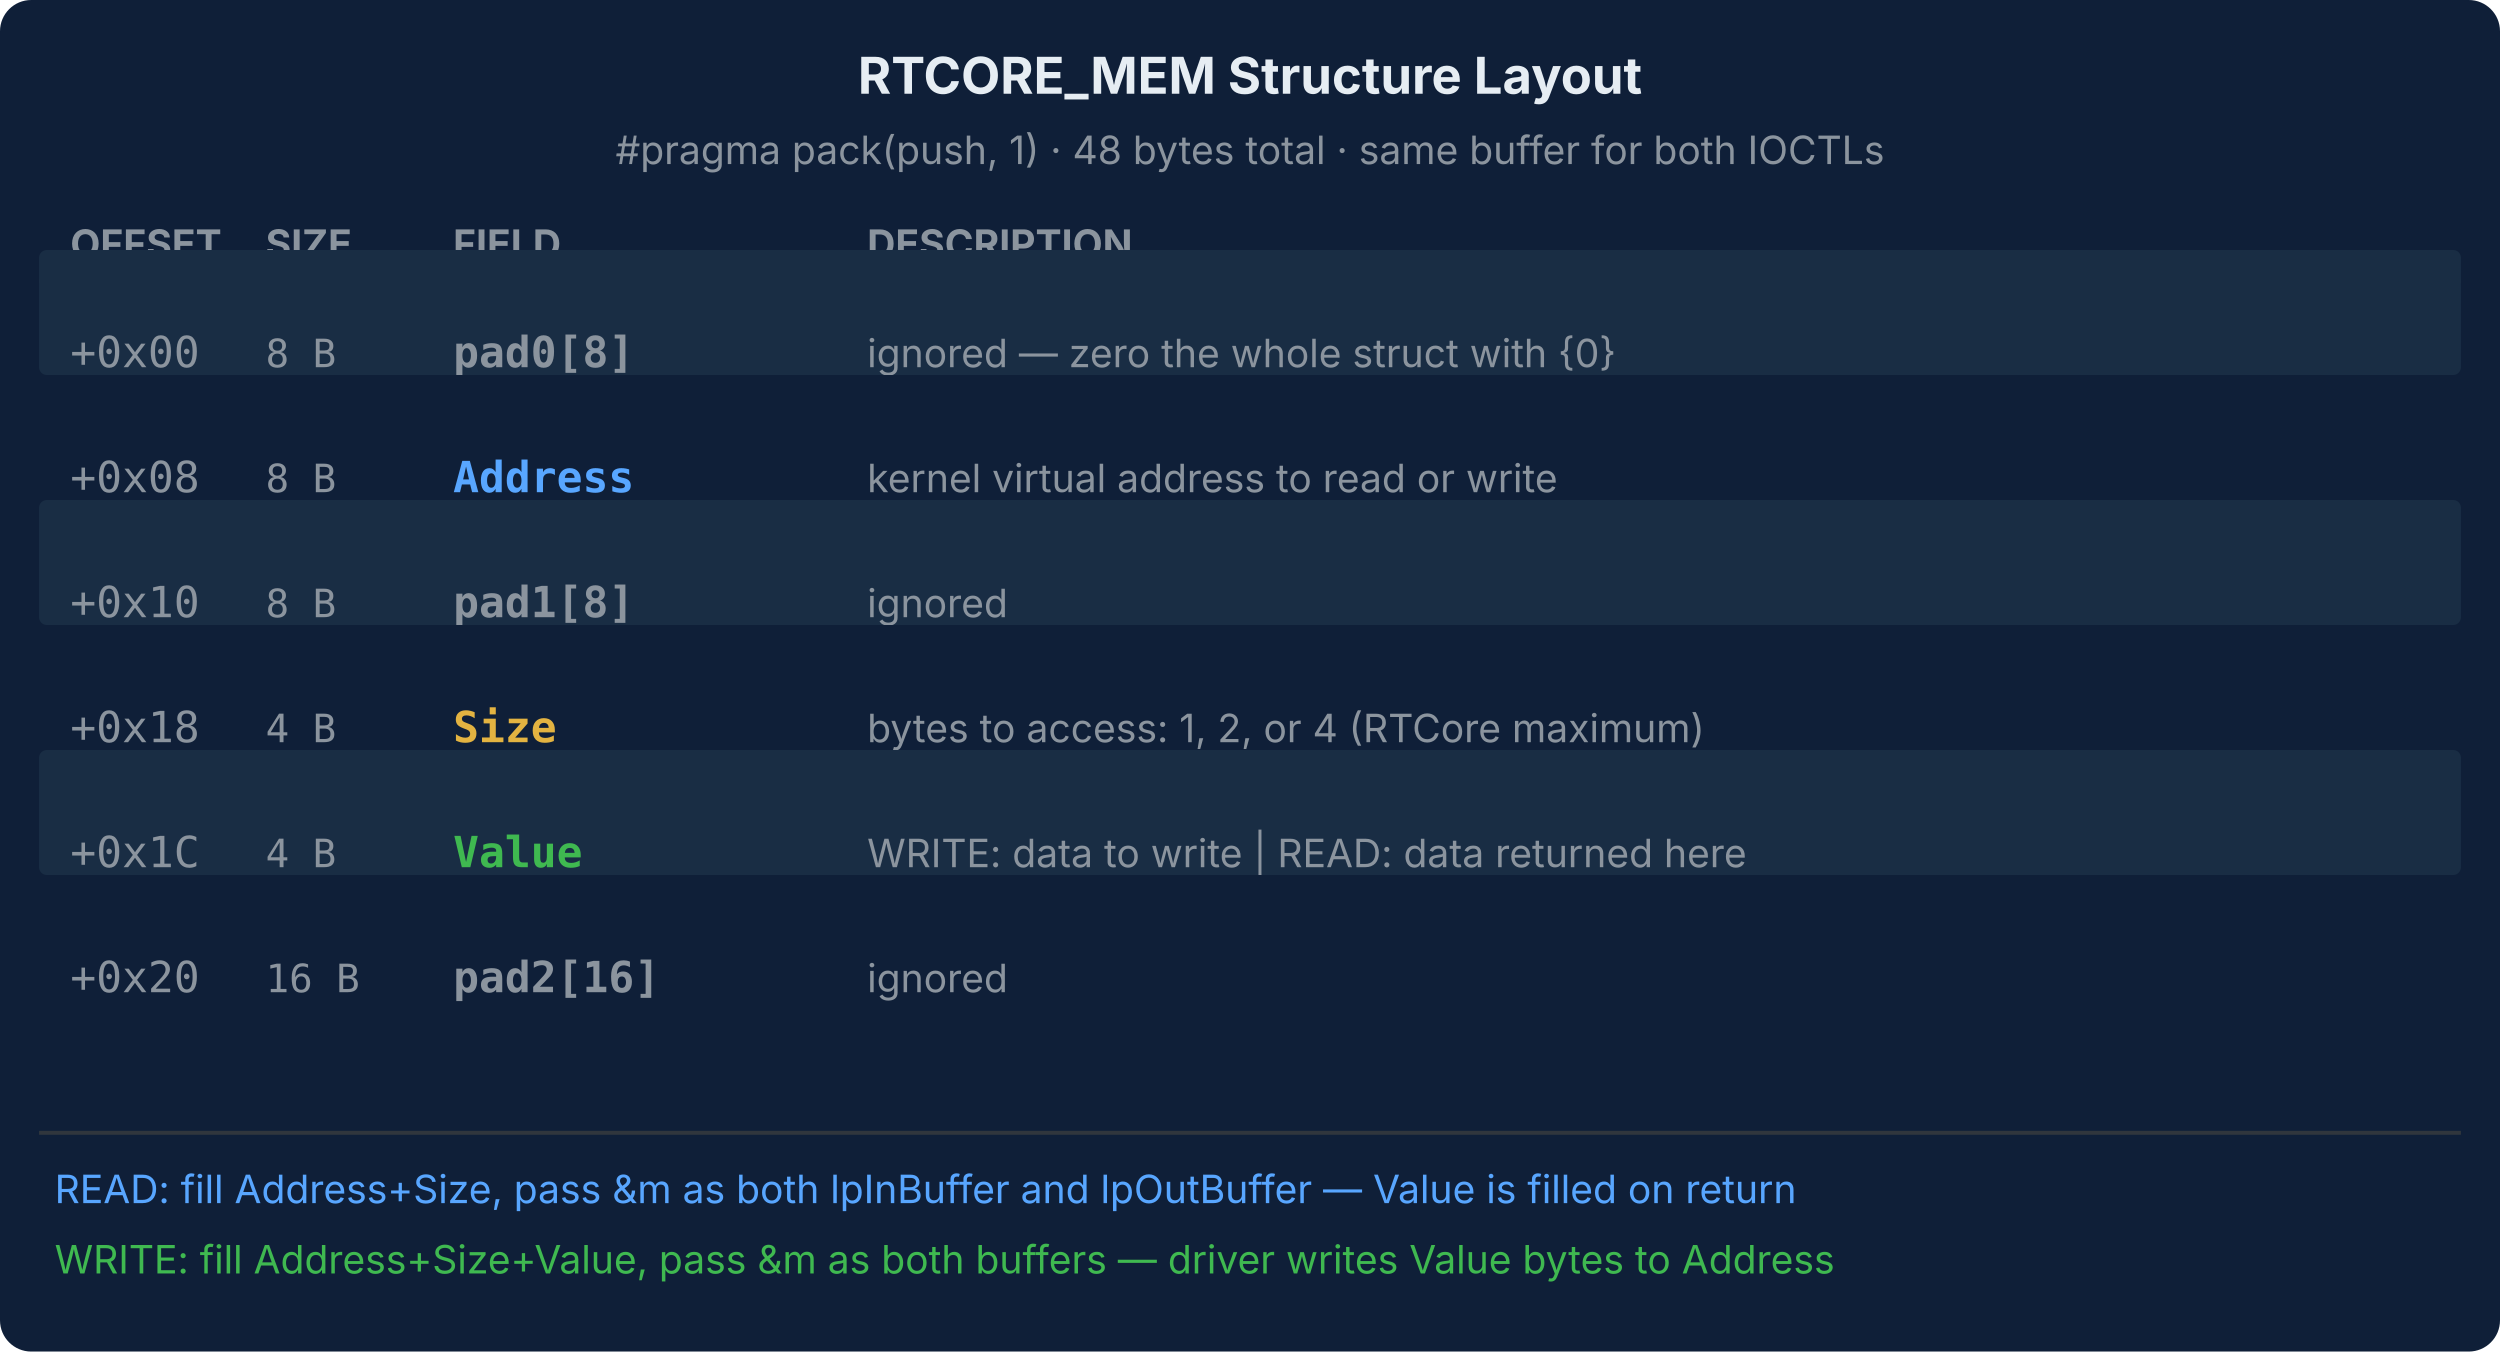
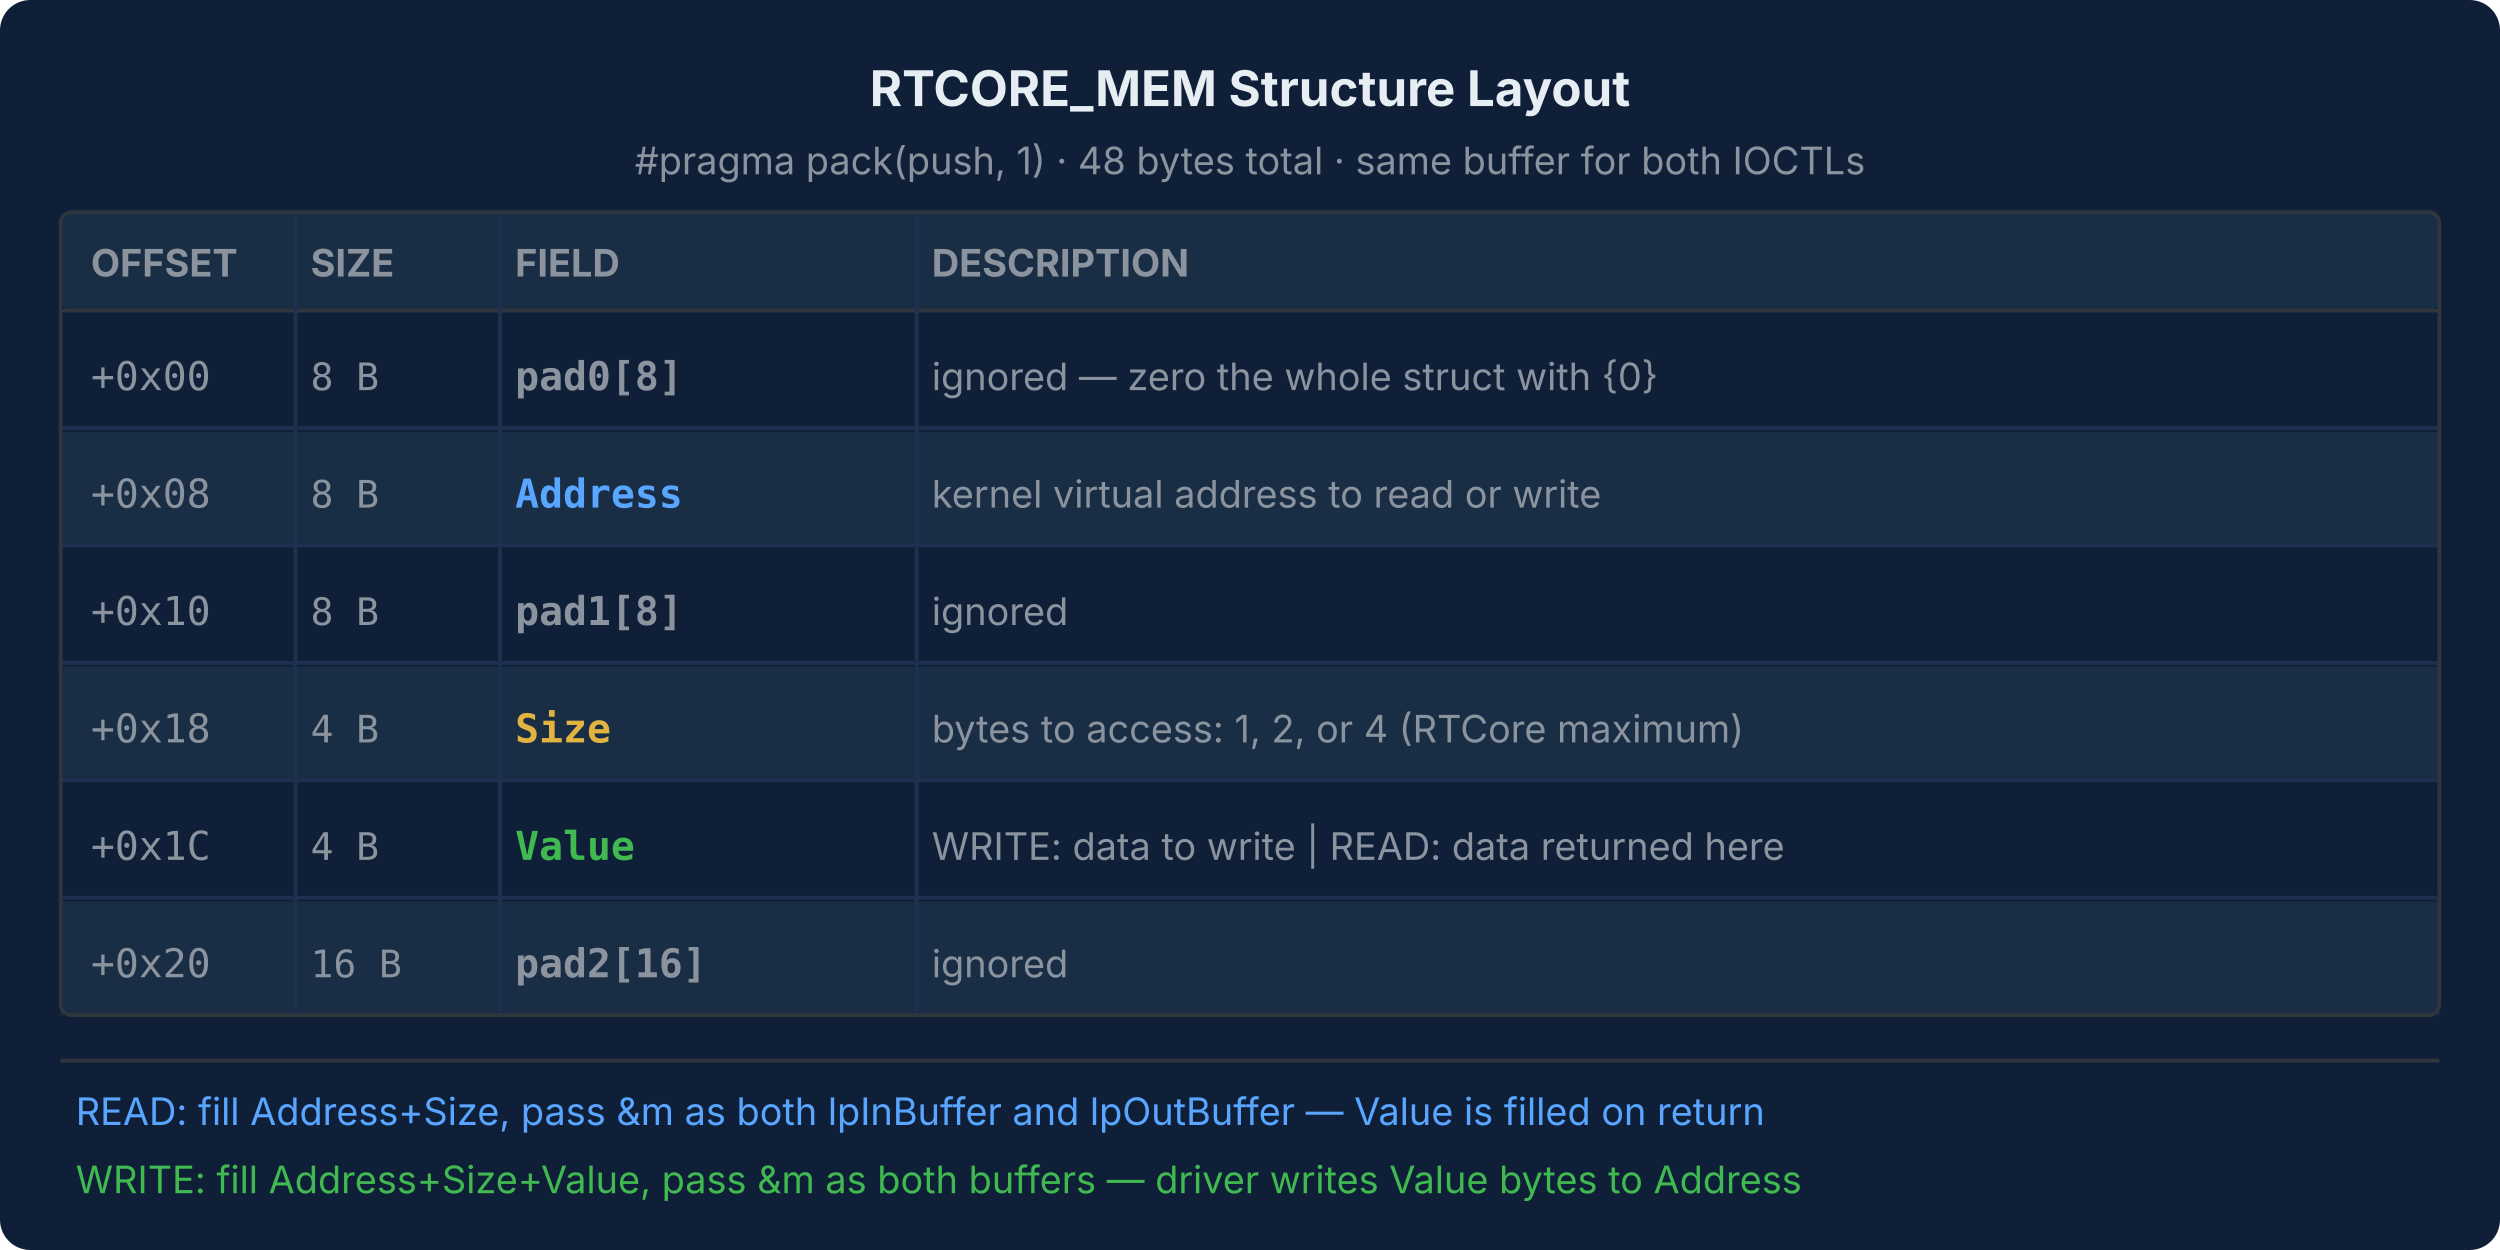
- <svg xmlns="http://www.w3.org/2000/svg" width="640" height="346" viewBox="0 0 640 346">
-   <rect width="640" height="346" fill="#0f1f38" rx="8" />
-   <text x="320" y="24" text-anchor="middle" fill="#e6edf3" font-size="13" font-weight="bold" font-family="Segoe UI, Inter, sans-serif">RTCORE_MEM Structure Layout</text>
-   <text x="320" y="42" text-anchor="middle" fill="#8b949e" font-size="10" font-family="Segoe UI, Inter, sans-serif">#pragma pack(push, 1)  ·  48 bytes total  ·  same buffer for both IOCTLs</text>
-   <text x="18" y="66" fill="#8b949e" font-size="10" font-weight="bold" font-family="Segoe UI, Inter, sans-serif">OFFSET</text>
-   <text x="68" y="66" fill="#8b949e" font-size="10" font-weight="bold" font-family="Segoe UI, Inter, sans-serif">SIZE</text>
-   <text x="116" y="66" fill="#8b949e" font-size="10" font-weight="bold" font-family="Segoe UI, Inter, sans-serif">FIELD</text>
-   <text x="222" y="66" fill="#8b949e" font-size="10" font-weight="bold" font-family="Segoe UI, Inter, sans-serif">DESCRIPTION</text>
-   <line x1="10" y1="72" x2="630" y2="72" stroke="#30363d" stroke-width="1" />
-   <rect x="10" y="64" width="620" height="32" fill="#192d44" rx="2" />
-   <text x="18" y="94" fill="#8b949e" font-size="11" font-family="JetBrains Mono, Consolas, monospace">+0x00</text>
-   <text x="68" y="94" fill="#8b949e" font-size="10" font-family="JetBrains Mono, Consolas, monospace">8 B</text>
-   <text x="116" y="94" fill="#8b949e" font-size="11" font-weight="bold" font-family="JetBrains Mono, Consolas, monospace">pad0[8]</text>
-   <text x="222" y="94" fill="#8b949e" font-size="10" font-family="Segoe UI, Inter, sans-serif">ignored — zero the whole struct with {0}</text>
-   <rect x="10" y="96" width="620" height="32" fill="#0f1f38" rx="2" />
-   <text x="18" y="126" fill="#8b949e" font-size="11" font-family="JetBrains Mono, Consolas, monospace">+0x08</text>
-   <text x="68" y="126" fill="#8b949e" font-size="10" font-family="JetBrains Mono, Consolas, monospace">8 B</text>
-   <text x="116" y="126" fill="#58a6ff" font-size="11" font-weight="bold" font-family="JetBrains Mono, Consolas, monospace">Address</text>
-   <text x="222" y="126" fill="#8b949e" font-size="10" font-family="Segoe UI, Inter, sans-serif">kernel virtual address to read or write</text>
-   <rect x="10" y="128" width="620" height="32" fill="#192d44" rx="2" />
-   <text x="18" y="158" fill="#8b949e" font-size="11" font-family="JetBrains Mono, Consolas, monospace">+0x10</text>
-   <text x="68" y="158" fill="#8b949e" font-size="10" font-family="JetBrains Mono, Consolas, monospace">8 B</text>
-   <text x="116" y="158" fill="#8b949e" font-size="11" font-weight="bold" font-family="JetBrains Mono, Consolas, monospace">pad1[8]</text>
-   <text x="222" y="158" fill="#8b949e" font-size="10" font-family="Segoe UI, Inter, sans-serif">ignored</text>
-   <rect x="10" y="160" width="620" height="32" fill="#0f1f38" rx="2" />
-   <text x="18" y="190" fill="#8b949e" font-size="11" font-family="JetBrains Mono, Consolas, monospace">+0x18</text>
-   <text x="68" y="190" fill="#8b949e" font-size="10" font-family="JetBrains Mono, Consolas, monospace">4 B</text>
-   <text x="116" y="190" fill="#e3b341" font-size="11" font-weight="bold" font-family="JetBrains Mono, Consolas, monospace">Size</text>
-   <text x="222" y="190" fill="#8b949e" font-size="10" font-family="Segoe UI, Inter, sans-serif">bytes to access: 1, 2, or 4  (RTCore maximum)</text>
-   <rect x="10" y="192" width="620" height="32" fill="#192d44" rx="2" />
-   <text x="18" y="222" fill="#8b949e" font-size="11" font-family="JetBrains Mono, Consolas, monospace">+0x1C</text>
-   <text x="68" y="222" fill="#8b949e" font-size="10" font-family="JetBrains Mono, Consolas, monospace">4 B</text>
-   <text x="116" y="222" fill="#3fb950" font-size="11" font-weight="bold" font-family="JetBrains Mono, Consolas, monospace">Value</text>
-   <text x="222" y="222" fill="#8b949e" font-size="10" font-family="Segoe UI, Inter, sans-serif">WRITE: data to write  |  READ: data returned here</text>
-   <rect x="10" y="224" width="620" height="32" fill="#0f1f38" rx="2" />
-   <text x="18" y="254" fill="#8b949e" font-size="11" font-family="JetBrains Mono, Consolas, monospace">+0x20</text>
-   <text x="68" y="254" fill="#8b949e" font-size="10" font-family="JetBrains Mono, Consolas, monospace">16 B</text>
-   <text x="116" y="254" fill="#8b949e" font-size="11" font-weight="bold" font-family="JetBrains Mono, Consolas, monospace">pad2[16]</text>
-   <text x="222" y="254" fill="#8b949e" font-size="10" font-family="Segoe UI, Inter, sans-serif">ignored</text>
-   <line x1="10" y1="290" x2="630" y2="290" stroke="#30363d" stroke-width="1" />
-   <text x="14" y="308" fill="#58a6ff" font-size="10" font-family="Segoe UI, Inter, sans-serif">READ:   fill Address+Size, pass &amp;m as both lpInBuffer and lpOutBuffer — Value is filled on return</text>
-   <text x="14" y="326" fill="#3fb950" font-size="10" font-family="Segoe UI, Inter, sans-serif">WRITE:  fill Address+Size+Value, pass &amp;m as both buffers — driver writes Value bytes to Address</text>
+ <svg xmlns="http://www.w3.org/2000/svg" width="660" height="330" viewBox="0 0 660 330">
+   <rect width="660" height="330" fill="#0f1f38" rx="8" />
+   <text x="330" y="28" text-anchor="middle" fill="#e6edf3" font-size="13" font-weight="bold" font-family="Segoe UI,Inter,sans-serif">RTCORE_MEM Structure Layout</text>
+   <text x="330" y="46" text-anchor="middle" fill="#8b949e" font-size="10" font-family="Segoe UI,Inter,sans-serif">#pragma pack(push, 1)  ·  48 bytes total  ·  same buffer for both IOCTLs</text>
+   <rect x="16" y="56" width="628" height="26" fill="#192d44" rx="3" />
+   <text x="24" y="73" fill="#8b949e" font-size="10" font-weight="bold" font-family="Segoe UI,Inter,sans-serif">OFFSET</text>
+   <text x="82" y="73" fill="#8b949e" font-size="10" font-weight="bold" font-family="Segoe UI,Inter,sans-serif">SIZE</text>
+   <text x="136" y="73" fill="#8b949e" font-size="10" font-weight="bold" font-family="Segoe UI,Inter,sans-serif">FIELD</text>
+   <text x="246" y="73" fill="#8b949e" font-size="10" font-weight="bold" font-family="Segoe UI,Inter,sans-serif">DESCRIPTION</text>
+   <line x1="16" y1="82" x2="644" y2="82" stroke="#30363d" stroke-width="1" />
+   <rect x="16" y="83" width="628" height="30" fill="#0f1f38" rx="0" />
+   <text x="24" y="103" fill="#8b949e" font-size="10.5" font-family="JetBrains Mono,Consolas,monospace">+0x00</text>
+   <text x="82" y="103" fill="#8b949e" font-size="10" font-family="JetBrains Mono,Consolas,monospace">8 B</text>
+   <text x="136" y="103" fill="#8b949e" font-size="10.5" font-weight="bold" font-family="JetBrains Mono,Consolas,monospace">pad0[8]</text>
+   <text x="246" y="103" fill="#8b949e" font-size="10" font-family="Segoe UI,Inter,sans-serif">ignored — zero the whole struct with {0}</text>
+   <line x1="16" y1="113" x2="644" y2="113" stroke="#1e3050" stroke-width="1" />
+   <rect x="16" y="114" width="628" height="30" fill="#192d44" rx="0" />
+   <text x="24" y="134" fill="#8b949e" font-size="10.5" font-family="JetBrains Mono,Consolas,monospace">+0x08</text>
+   <text x="82" y="134" fill="#8b949e" font-size="10" font-family="JetBrains Mono,Consolas,monospace">8 B</text>
+   <text x="136" y="134" fill="#58a6ff" font-size="10.5" font-weight="bold" font-family="JetBrains Mono,Consolas,monospace">Address</text>
+   <text x="246" y="134" fill="#8b949e" font-size="10" font-family="Segoe UI,Inter,sans-serif">kernel virtual address to read or write</text>
+   <line x1="16" y1="144" x2="644" y2="144" stroke="#1e3050" stroke-width="1" />
+   <rect x="16" y="145" width="628" height="30" fill="#0f1f38" rx="0" />
+   <text x="24" y="165" fill="#8b949e" font-size="10.5" font-family="JetBrains Mono,Consolas,monospace">+0x10</text>
+   <text x="82" y="165" fill="#8b949e" font-size="10" font-family="JetBrains Mono,Consolas,monospace">8 B</text>
+   <text x="136" y="165" fill="#8b949e" font-size="10.5" font-weight="bold" font-family="JetBrains Mono,Consolas,monospace">pad1[8]</text>
+   <text x="246" y="165" fill="#8b949e" font-size="10" font-family="Segoe UI,Inter,sans-serif">ignored</text>
+   <line x1="16" y1="175" x2="644" y2="175" stroke="#1e3050" stroke-width="1" />
+   <rect x="16" y="176" width="628" height="30" fill="#192d44" rx="0" />
+   <text x="24" y="196" fill="#8b949e" font-size="10.5" font-family="JetBrains Mono,Consolas,monospace">+0x18</text>
+   <text x="82" y="196" fill="#8b949e" font-size="10" font-family="JetBrains Mono,Consolas,monospace">4 B</text>
+   <text x="136" y="196" fill="#e3b341" font-size="10.5" font-weight="bold" font-family="JetBrains Mono,Consolas,monospace">Size</text>
+   <text x="246" y="196" fill="#8b949e" font-size="10" font-family="Segoe UI,Inter,sans-serif">bytes to access: 1, 2, or 4  (RTCore maximum)</text>
+   <line x1="16" y1="206" x2="644" y2="206" stroke="#1e3050" stroke-width="1" />
+   <rect x="16" y="207" width="628" height="30" fill="#0f1f38" rx="0" />
+   <text x="24" y="227" fill="#8b949e" font-size="10.5" font-family="JetBrains Mono,Consolas,monospace">+0x1C</text>
+   <text x="82" y="227" fill="#8b949e" font-size="10" font-family="JetBrains Mono,Consolas,monospace">4 B</text>
+   <text x="136" y="227" fill="#3fb950" font-size="10.5" font-weight="bold" font-family="JetBrains Mono,Consolas,monospace">Value</text>
+   <text x="246" y="227" fill="#8b949e" font-size="10" font-family="Segoe UI,Inter,sans-serif">WRITE: data to write  |  READ: data returned here</text>
+   <line x1="16" y1="237" x2="644" y2="237" stroke="#1e3050" stroke-width="1" />
+   <rect x="16" y="238" width="628" height="30" fill="#192d44" rx="0" />
+   <text x="24" y="258" fill="#8b949e" font-size="10.5" font-family="JetBrains Mono,Consolas,monospace">+0x20</text>
+   <text x="82" y="258" fill="#8b949e" font-size="10" font-family="JetBrains Mono,Consolas,monospace">16 B</text>
+   <text x="136" y="258" fill="#8b949e" font-size="10.5" font-weight="bold" font-family="JetBrains Mono,Consolas,monospace">pad2[16]</text>
+   <text x="246" y="258" fill="#8b949e" font-size="10" font-family="Segoe UI,Inter,sans-serif">ignored</text>
+   <rect x="16" y="56" width="628" height="212" fill="none" stroke="#30363d" stroke-width="1" rx="3" />
+   <line x1="78" y1="57" x2="78" y2="267" stroke="#1e3050" stroke-width="1" />
+   <line x1="132" y1="57" x2="132" y2="267" stroke="#1e3050" stroke-width="1" />
+   <line x1="242" y1="57" x2="242" y2="267" stroke="#1e3050" stroke-width="1" />
+   <line x1="16" y1="280" x2="644" y2="280" stroke="#30363d" stroke-width="1" />
+   <text x="20" y="297" fill="#58a6ff" font-size="10" font-family="Segoe UI,Inter,sans-serif">READ:   fill Address+Size, pass &amp;m as both lpInBuffer and lpOutBuffer — Value is filled on return</text>
+   <text x="20" y="315" fill="#3fb950" font-size="10" font-family="Segoe UI,Inter,sans-serif">WRITE:  fill Address+Size+Value, pass &amp;m as both buffers — driver writes Value bytes to Address</text>
</svg>
